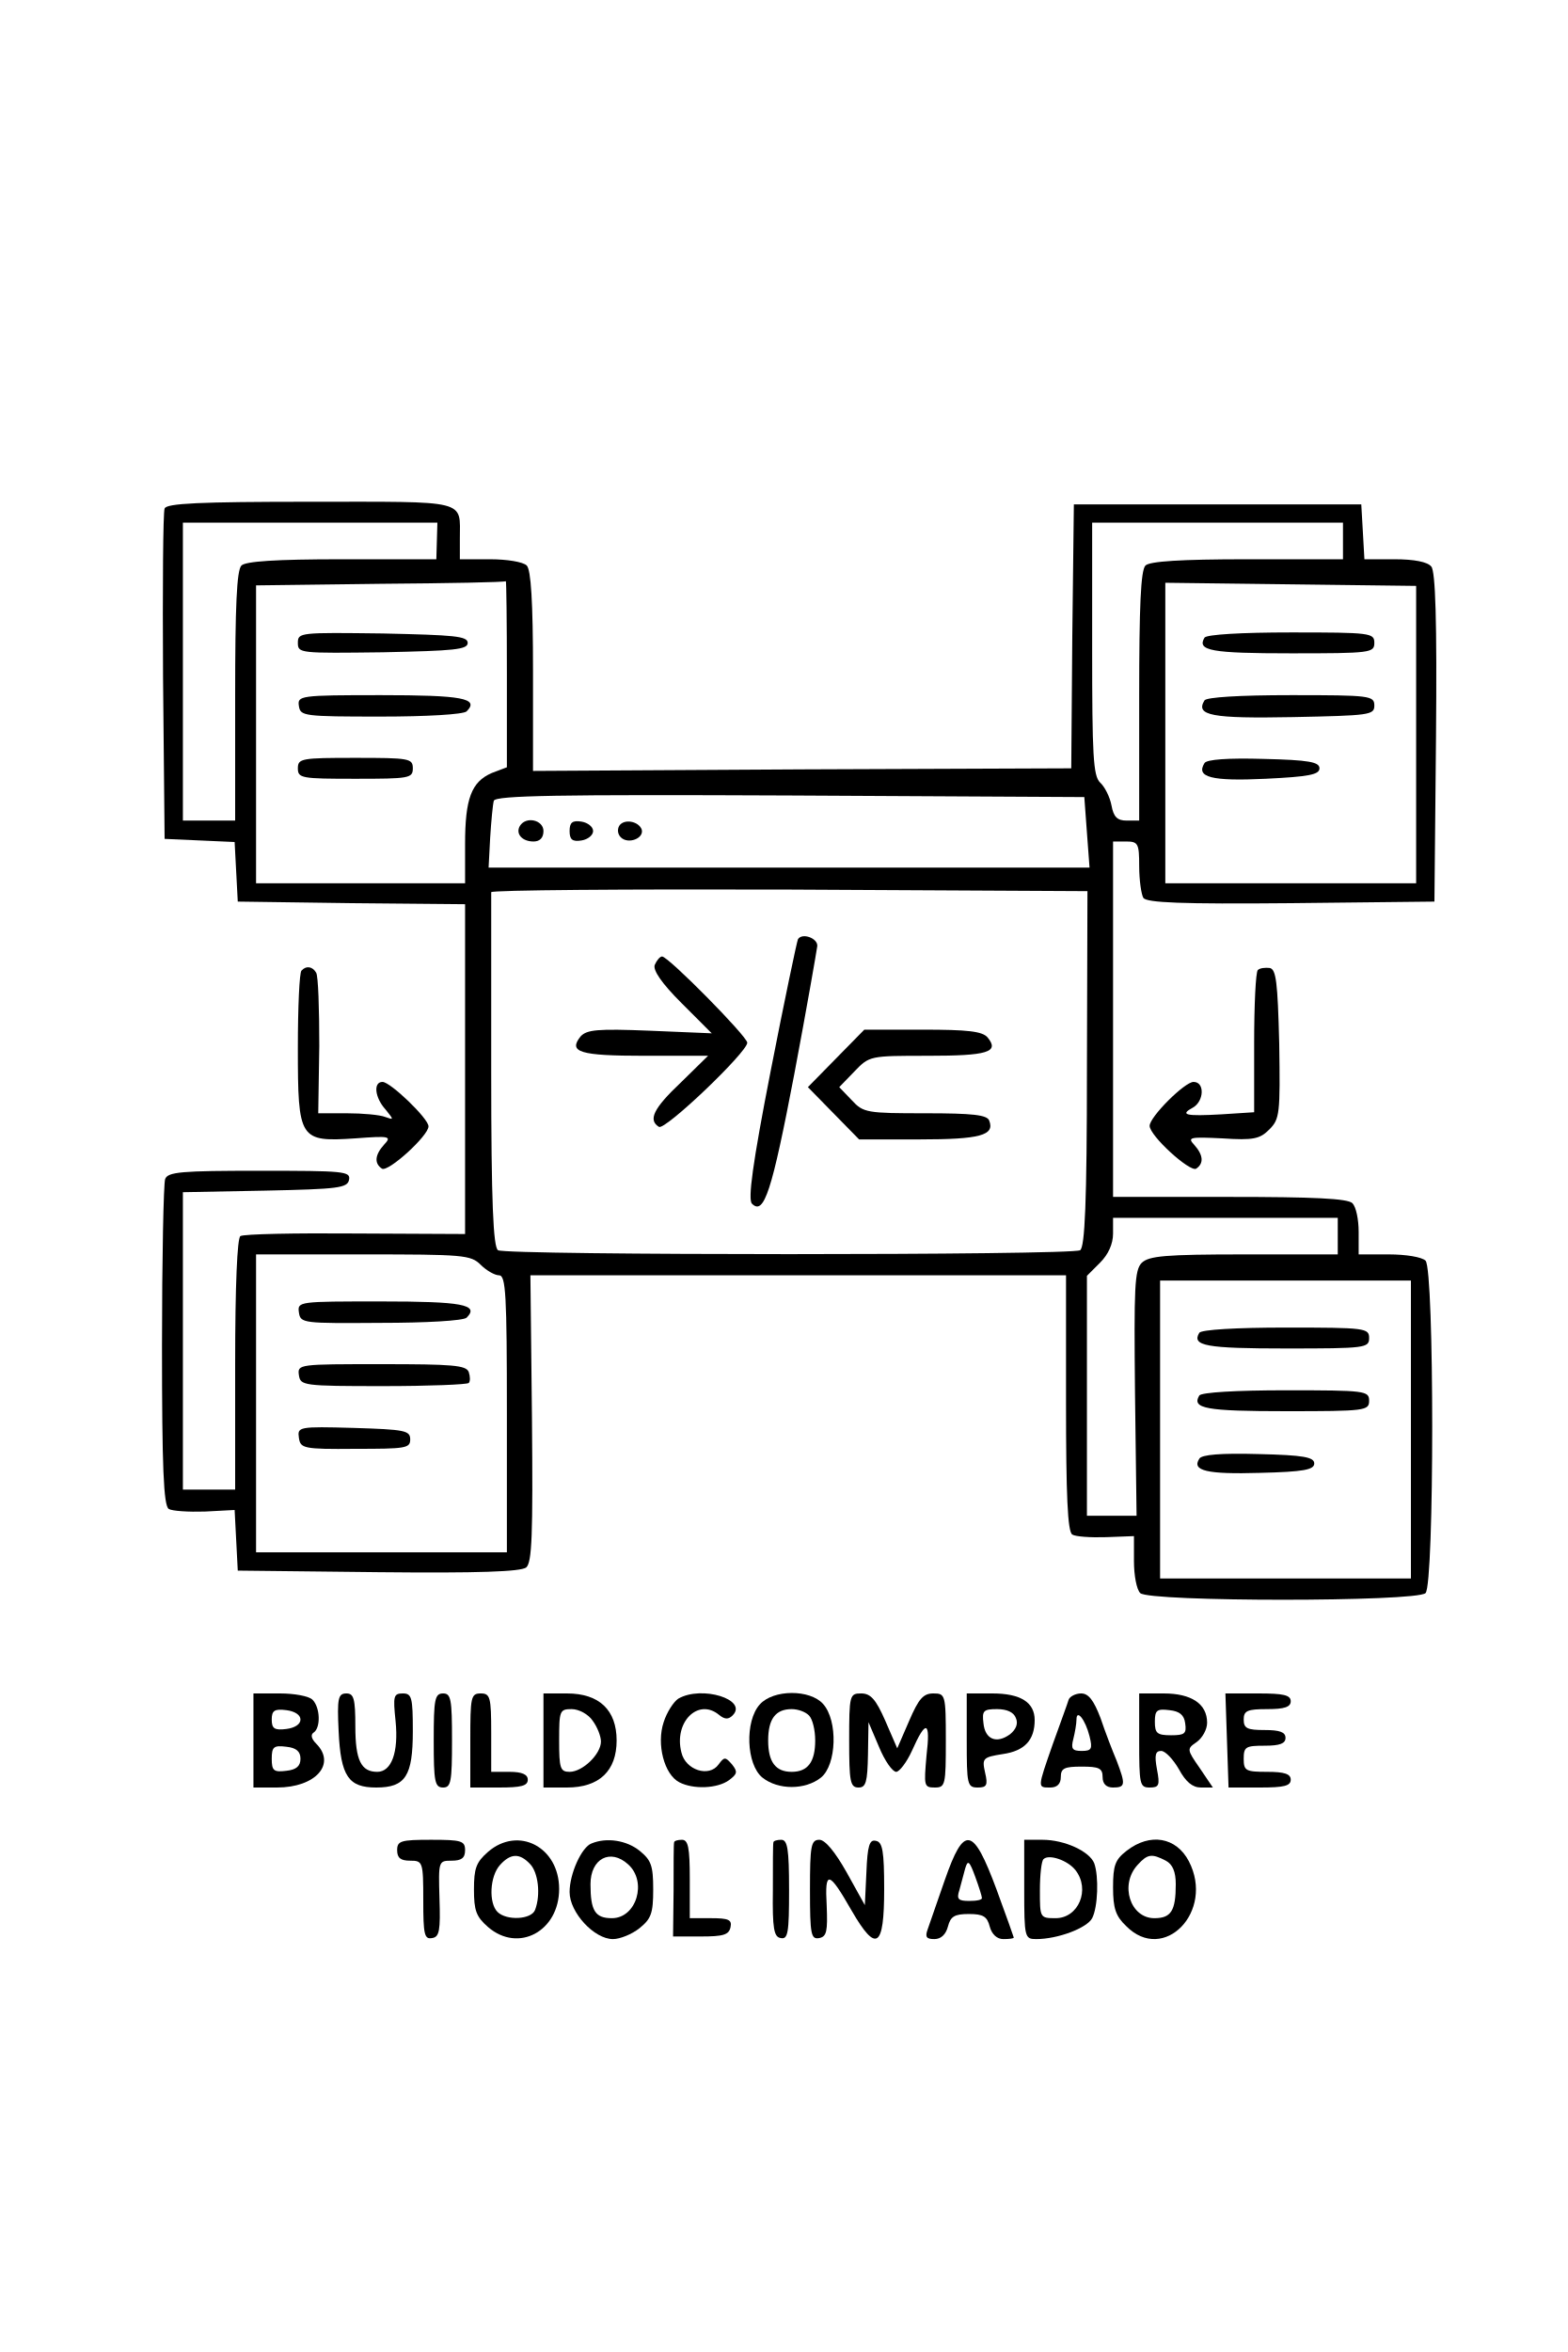
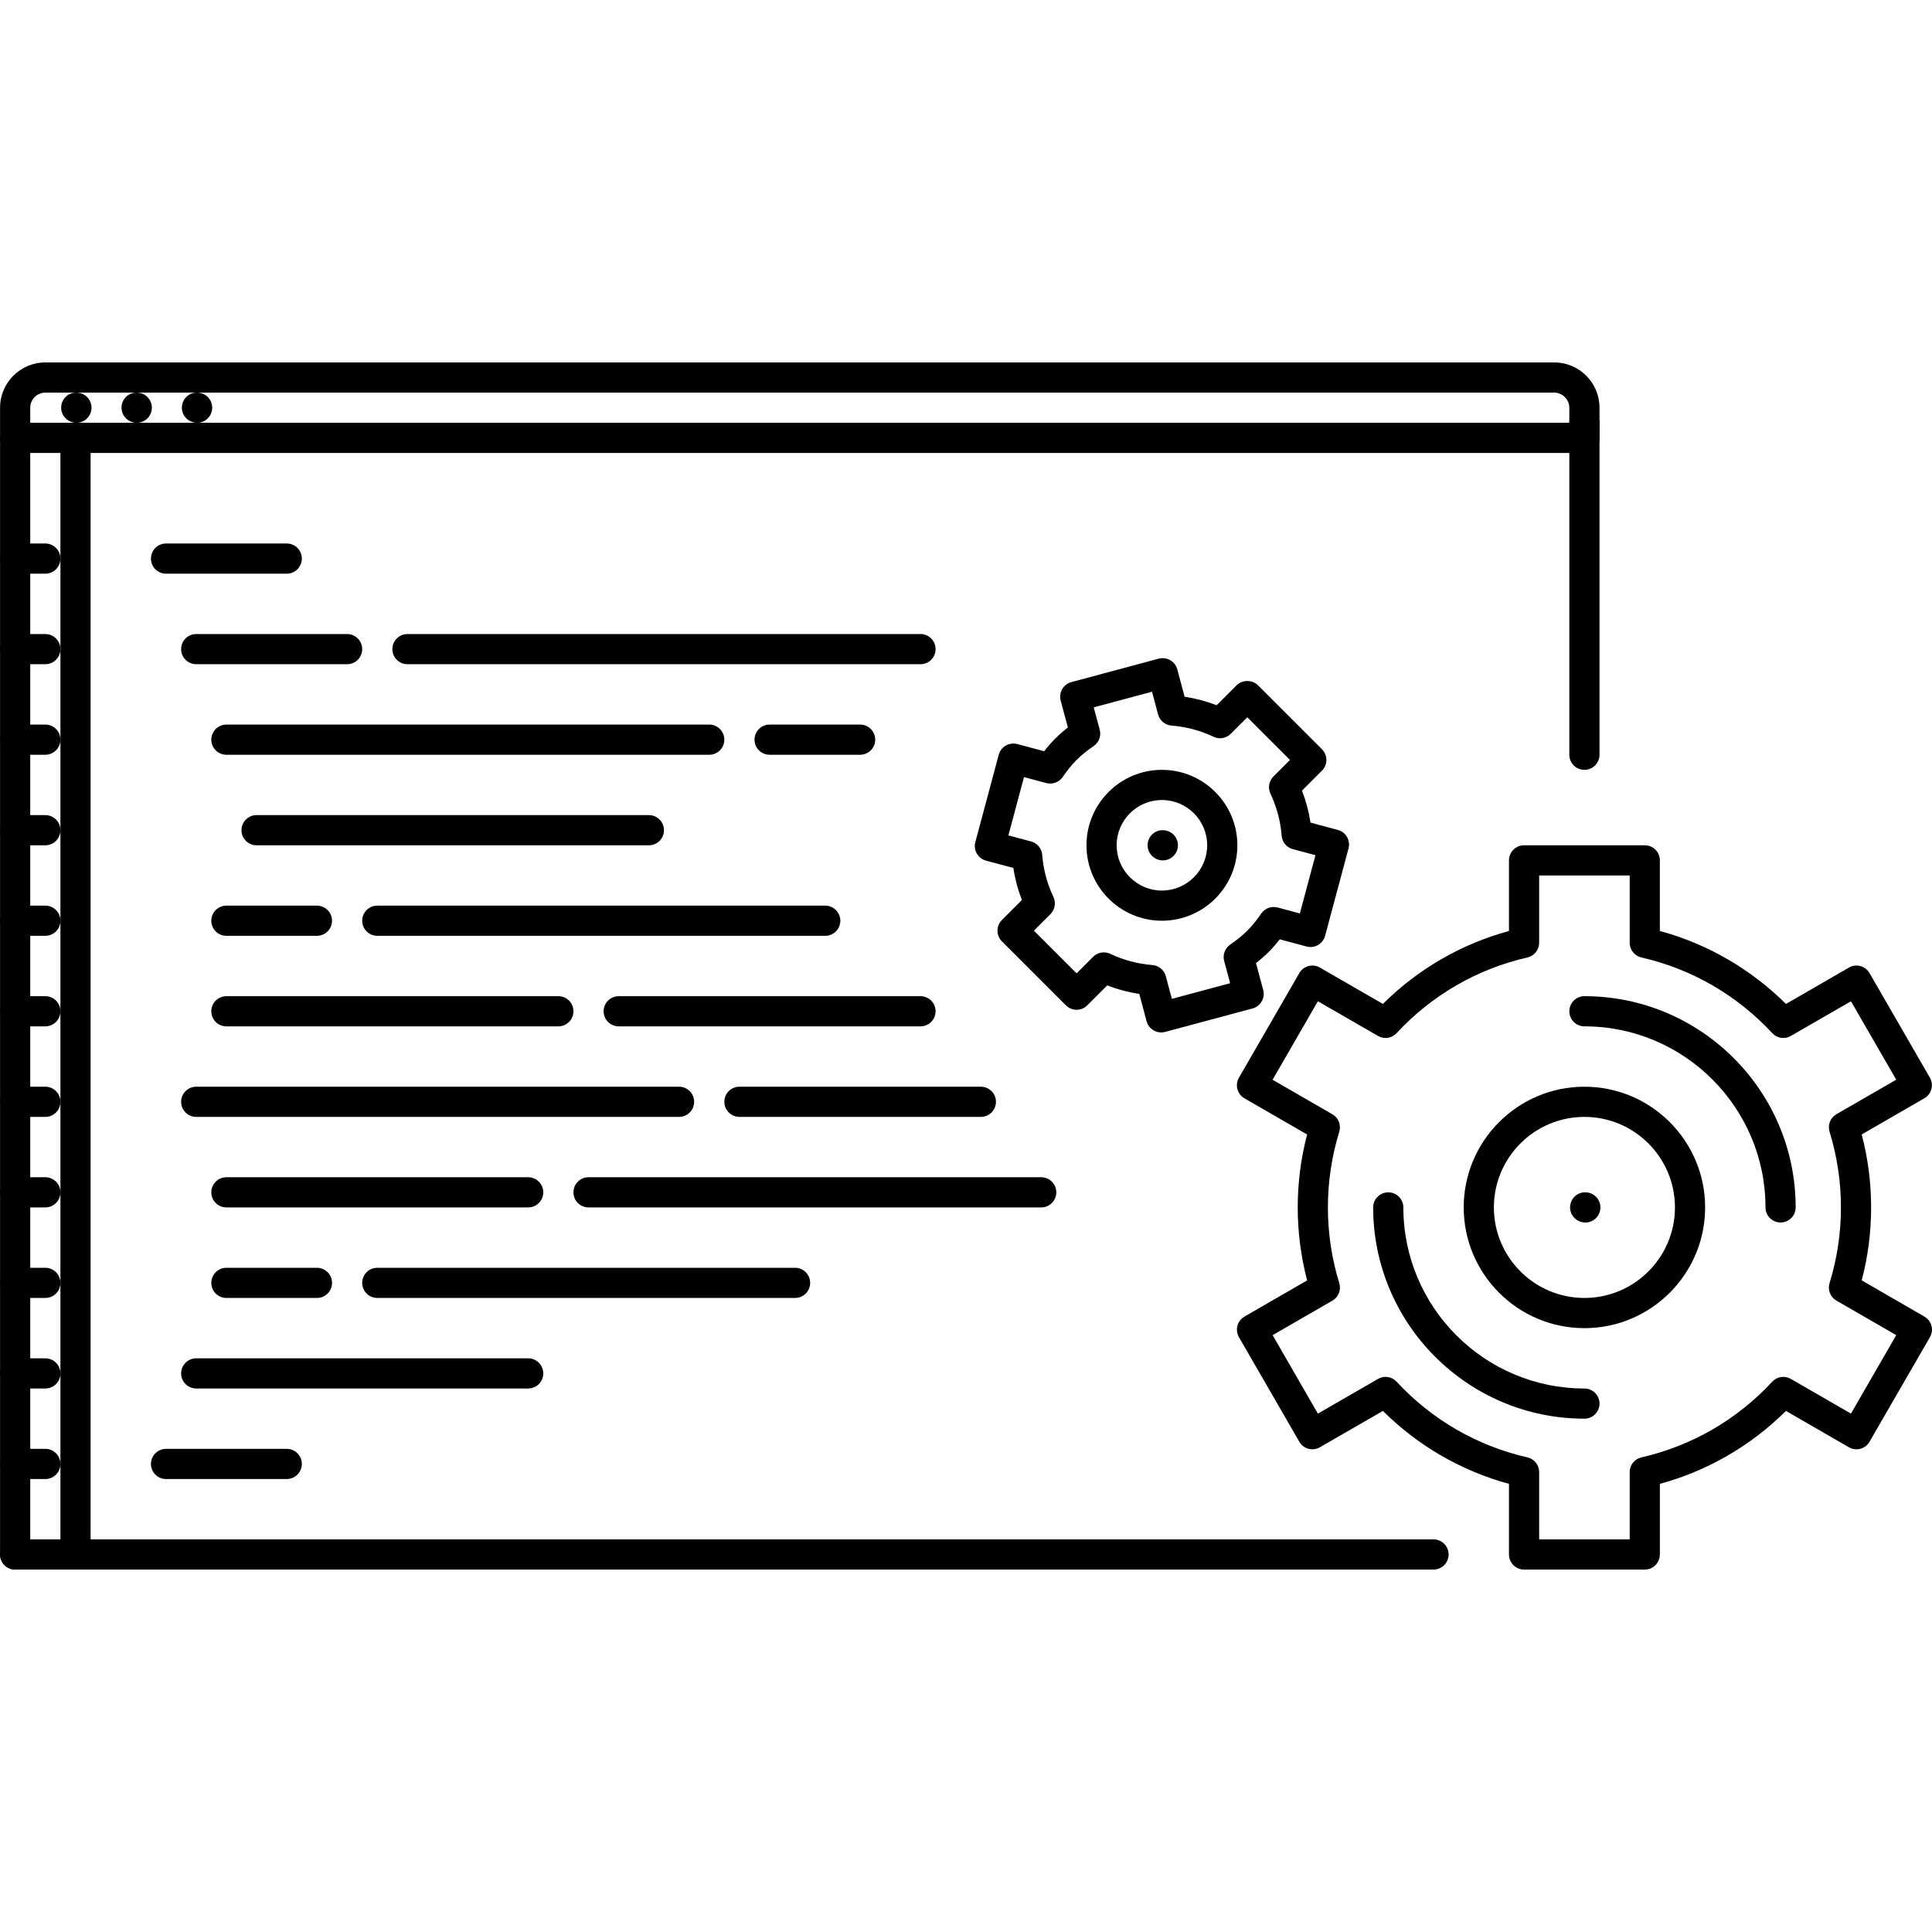
- <svg xmlns="http://www.w3.org/2000/svg" version="1.0" width="300pt" height="450pt" viewBox="0 0 300 450" preserveAspectRatio="xMidYMid meet">
-   <g transform="translate(0,450) scale(0.1,-0.1)" fill="#000000" stroke="none">
-     <path d="M315 3527 c-3 -7 -4 -152 -3 -322 l3 -310 67 -3 67 -3 3 -57 3 -57 218 -3 217 -2 0 -316 0 -315 -210 1 c-115 1 -214 -1 -220 -5 -6 -4 -10 -93 -10 -246 l0 -239 -50 0 -50 0 0 285 0 284 157 3 c141 3 158 5 161 21 3 16 -10 17 -171 17 -150 0 -176 -2 -181 -16 -3 -9 -6 -152 -6 -319 0 -232 3 -306 13 -312 6 -4 38 -6 69 -5 l57 3 3 -58 3 -58 269 -3 c193 -2 272 1 283 9 11 10 13 60 11 285 l-3 274 513 0 512 0 0 -244 c0 -176 3 -247 12 -252 6 -4 35 -6 65 -5 l53 2 0 -48 c0 -27 5 -54 12 -61 17 -17 529 -17 546 0 17 17 17 619 0 636 -7 7 -38 12 -70 12 l-58 0 0 43 c0 24 -5 48 -12 55 -9 9 -75 12 -235 12 l-223 0 0 340 0 340 25 0 c23 0 25 -4 25 -47 0 -27 4 -54 8 -61 7 -9 70 -12 283 -10 l274 3 3 314 c2 223 -1 318 -9 327 -7 9 -33 14 -70 14 l-58 0 -3 53 -3 52 -275 0 -275 0 -3 -252 -2 -253 -515 -2 -515 -3 0 190 c0 135 -4 195 -12 203 -7 7 -38 12 -70 12 l-58 0 0 39 c0 76 19 71 -286 71 -212 0 -276 -3 -279 -13z m521 -62 l-1 -35 -181 0 c-127 0 -184 -4 -192 -12 -9 -9 -12 -78 -12 -250 l0 -238 -50 0 -50 0 0 285 0 285 243 0 244 0 -1 -35z m1734 0 l0 -35 -183 0 c-129 0 -187 -4 -195 -12 -9 -9 -12 -78 -12 -250 l0 -238 -24 0 c-18 0 -25 7 -29 29 -3 16 -13 36 -22 44 -13 13 -15 52 -15 256 l0 241 240 0 240 0 0 -35z m-1600 -254 l0 -179 -29 -11 c-39 -17 -51 -49 -51 -136 l0 -75 -200 0 -200 0 0 285 0 285 238 3 c130 1 238 3 240 5 1 1 2 -78 2 -177z m1740 -116 l0 -285 -240 0 -240 0 0 288 0 287 240 -3 240 -3 0 -284z m-630 -188 l5 -67 -575 0 -575 0 3 57 c2 32 5 64 7 71 4 10 122 12 567 10 l563 -3 5 -68z m0 -452 c0 -256 -4 -341 -13 -347 -16 -10 -1098 -10 -1114 0 -9 6 -13 90 -13 342 0 184 0 338 0 343 0 4 257 6 571 5 l570 -3 -1 -340z m480 -320 l0 -35 -179 0 c-152 0 -182 -3 -196 -16 -14 -14 -15 -46 -13 -250 l3 -234 -47 0 -48 0 0 230 0 229 25 25 c16 16 25 36 25 56 l0 30 215 0 215 0 0 -35z m-1640 -55 c11 -11 27 -20 35 -20 13 0 15 -36 15 -265 l0 -265 -240 0 -240 0 0 285 0 285 205 0 c192 0 206 -1 225 -20z m1780 -315 l0 -285 -240 0 -240 0 0 285 0 285 240 0 240 0 0 -285z" />
-     <path d="M570 3270 c0 -20 4 -20 163 -18 136 3 162 5 162 18 0 13 -26 15 -162 18 -159 2 -163 2 -163 -18z" />
-     <path d="M572 3149 c3 -19 9 -20 157 -20 86 0 158 4 164 10 25 25 -9 31 -164 31 -156 0 -160 -1 -157 -21z" />
-     <path d="M570 3030 c0 -19 7 -20 110 -20 103 0 110 1 110 20 0 19 -7 20 -110 20 -103 0 -110 -1 -110 -20z" />
-     <path d="M2305 3280 c-15 -25 13 -30 166 -30 152 0 159 1 159 20 0 19 -7 20 -159 20 -96 0 -162 -4 -166 -10z" />
-     <path d="M2305 3160 c-18 -29 14 -35 169 -32 147 3 156 4 156 22 0 19 -8 20 -159 20 -100 0 -162 -4 -166 -10z" />
-     <path d="M2305 3040 c-17 -27 13 -35 117 -30 83 4 103 8 103 20 0 12 -20 16 -107 18 -68 2 -109 -1 -113 -8z" />
-     <path d="M995 2920 c-9 -15 4 -30 26 -30 12 0 19 7 19 20 0 21 -33 29 -45 10z" />
-     <path d="M1090 2910 c0 -16 5 -21 23 -18 12 2 22 10 22 18 0 8 -10 16 -22 18 -18 3 -23 -2 -23 -18z" />
-     <path d="M1185 2920 c-4 -7 -3 -16 3 -22 14 -14 45 -2 40 15 -6 16 -34 21 -43 7z" />
-     <path d="M1527 2703 c-2 -4 -26 -118 -52 -251 -35 -179 -44 -247 -36 -255 23 -23 38 23 81 248 24 127 43 237 44 245 1 15 -29 26 -37 13z" />
-     <path d="M1253 2654 c-4 -10 13 -35 51 -73 l58 -58 -119 5 c-100 4 -120 2 -132 -11 -24 -30 -2 -37 122 -37 l122 0 -52 -51 c-53 -50 -63 -72 -42 -85 12 -7 169 143 169 161 0 12 -151 165 -163 165 -4 0 -10 -7 -14 -16z" />
-     <path d="M1600 2475 l-54 -55 49 -50 49 -50 116 0 c116 0 144 8 133 36 -4 11 -32 14 -122 14 -112 0 -119 1 -141 25 l-24 25 29 30 c29 30 29 30 141 30 114 0 137 7 114 35 -10 12 -39 15 -124 15 l-112 0 -54 -55z" />
-     <path d="M572 1989 c3 -21 8 -21 157 -20 85 0 158 4 164 10 25 25 -9 31 -164 31 -157 0 -160 0 -157 -21z" />
-     <path d="M572 1869 c3 -20 8 -21 161 -21 88 0 161 3 164 6 3 3 3 12 0 21 -5 13 -31 15 -167 15 -158 0 -161 0 -158 -21z" />
-     <path d="M572 1749 c3 -20 8 -22 108 -21 96 0 105 1 105 18 0 17 -10 19 -108 22 -106 3 -108 2 -105 -19z" />
-     <path d="M2295 1950 c-15 -25 13 -30 166 -30 152 0 159 1 159 20 0 19 -7 20 -159 20 -96 0 -162 -4 -166 -10z" />
-     <path d="M2295 1830 c-15 -25 13 -30 166 -30 152 0 159 1 159 20 0 19 -7 20 -159 20 -96 0 -162 -4 -166 -10z" />
-     <path d="M2295 1709 c-15 -23 15 -30 116 -27 84 2 104 6 104 18 0 12 -20 16 -107 18 -71 2 -109 -1 -113 -9z" />
-     <path d="M577 2643 c-4 -3 -7 -70 -7 -148 0 -176 3 -180 110 -173 66 5 70 4 55 -12 -18 -20 -19 -36 -4 -46 12 -7 89 63 89 81 0 15 -73 85 -88 85 -18 0 -15 -30 6 -53 16 -20 16 -20 -1 -14 -10 4 -43 7 -73 7 l-55 0 2 129 c0 71 -2 134 -6 140 -7 12 -19 14 -28 4z" />
-     <path d="M2407 2644 c-4 -4 -7 -67 -7 -140 l0 -132 -62 -4 c-70 -4 -81 -1 -55 13 21 12 23 49 1 49 -17 0 -84 -67 -84 -84 0 -19 77 -89 89 -82 15 10 14 26 -4 46 -13 14 -8 15 54 12 60 -4 72 -1 90 17 20 20 21 30 19 164 -3 119 -6 142 -18 145 -9 1 -19 0 -23 -4z" />
-     <path d="M485 1170 l0 -90 45 0 c74 0 114 45 75 84 -9 9 -11 17 -5 21 14 9 13 48 -2 63 -7 7 -35 12 -62 12 l-51 0 0 -90z m90 40 c0 -9 -11 -16 -27 -18 -23 -3 -28 1 -28 18 0 17 5 21 28 18 16 -2 27 -9 27 -18z m0 -75 c0 -14 -8 -21 -27 -23 -24 -3 -28 0 -28 23 0 23 4 26 28 23 19 -2 27 -9 27 -23z" />
-     <path d="M648 1188 c4 -87 19 -108 72 -108 56 0 70 22 70 108 0 64 -2 72 -19 72 -18 0 -19 -5 -14 -53 6 -60 -8 -97 -35 -97 -31 0 -42 22 -42 87 0 53 -3 63 -17 63 -16 0 -18 -9 -15 -72z" />
-     <path d="M830 1170 c0 -79 2 -90 18 -90 15 0 17 11 17 90 0 79 -2 90 -17 90 -16 0 -18 -11 -18 -90z" />
-     <path d="M900 1170 l0 -90 55 0 c42 0 55 3 55 15 0 10 -11 15 -35 15 l-35 0 0 75 c0 68 -2 75 -20 75 -19 0 -20 -7 -20 -90z" />
-     <path d="M1040 1170 l0 -90 45 0 c62 0 95 32 95 90 0 58 -33 90 -95 90 l-45 0 0 -90z m94 38 c9 -12 16 -30 16 -40 0 -24 -35 -58 -60 -58 -18 0 -20 7 -20 60 0 57 1 60 24 60 14 0 32 -10 40 -22z" />
-     <path d="M1298 1250 c-9 -6 -22 -26 -28 -45 -14 -42 1 -100 30 -115 27 -14 73 -12 95 4 16 12 17 16 6 30 -13 15 -15 15 -26 0 -18 -25 -63 -11 -71 23 -15 58 32 105 72 72 11 -9 18 -9 26 -1 30 30 -59 58 -104 32z" />
-     <path d="M1454 1239 c-29 -32 -26 -115 5 -140 30 -24 82 -24 112 0 30 24 33 109 4 141 -25 28 -95 28 -121 -1z m94 -21 c7 -7 12 -28 12 -48 0 -41 -14 -60 -45 -60 -31 0 -45 19 -45 60 0 41 14 60 45 60 12 0 26 -5 33 -12z" />
-     <path d="M1625 1170 c0 -79 2 -90 18 -90 14 0 17 10 18 63 l1 62 20 -47 c11 -27 26 -48 33 -48 6 0 20 18 30 40 27 61 36 58 28 -9 -5 -58 -5 -61 16 -61 20 0 21 5 21 90 0 88 -1 90 -24 90 -19 0 -28 -10 -46 -52 l-23 -53 -23 53 c-18 41 -28 52 -46 52 -22 0 -23 -3 -23 -90z" />
-     <path d="M1850 1170 c0 -84 1 -90 21 -90 17 0 20 4 14 29 -6 27 -4 29 34 35 42 6 61 27 61 65 0 34 -27 51 -81 51 l-49 0 0 -90z m94 43 c5 -11 0 -22 -11 -31 -26 -19 -48 -10 -51 21 -3 24 0 27 26 27 19 0 32 -6 36 -17z" />
-     <path d="M2045 1248 c-2 -7 -16 -45 -30 -84 -30 -86 -30 -84 -5 -84 13 0 20 7 20 20 0 17 7 20 40 20 33 0 40 -3 40 -20 0 -13 7 -20 20 -20 24 0 24 6 7 51 -8 19 -22 55 -31 82 -13 34 -23 47 -37 47 -11 0 -22 -6 -24 -12z m40 -70 c6 -24 4 -28 -15 -28 -18 0 -21 4 -16 23 3 12 6 29 6 37 0 21 17 0 25 -32z" />
-     <path d="M2180 1170 c0 -84 1 -90 20 -90 18 0 20 4 14 35 -5 27 -3 35 8 35 8 0 23 -16 34 -35 13 -24 26 -35 42 -35 l23 0 -25 37 c-25 36 -25 37 -6 50 11 8 20 24 20 37 0 36 -30 56 -83 56 l-47 0 0 -90z m88 33 c3 -20 -1 -23 -27 -23 -27 0 -31 4 -31 26 0 22 4 25 28 22 19 -2 28 -9 30 -25z" />
-     <path d="M2348 1170 l3 -90 60 0 c46 0 59 3 59 15 0 11 -12 15 -45 15 -41 0 -45 2 -45 25 0 23 4 25 40 25 29 0 40 4 40 15 0 11 -11 15 -40 15 -33 0 -40 3 -40 20 0 17 7 20 45 20 33 0 45 4 45 15 0 12 -14 15 -62 15 l-63 0 3 -90z" />
-     <path d="M760 960 c0 -15 7 -20 25 -20 24 0 25 -2 25 -76 0 -65 2 -75 17 -72 14 2 16 15 14 76 -2 71 -2 72 23 72 19 0 26 5 26 20 0 18 -7 20 -65 20 -58 0 -65 -2 -65 -20z" />
-     <path d="M934 957 c-23 -20 -27 -32 -27 -72 0 -40 4 -52 27 -72 58 -50 136 -8 136 73 0 80 -78 121 -136 71z m80 -23 c16 -16 21 -59 10 -88 -7 -19 -55 -21 -72 -4 -17 17 -15 68 5 90 20 22 37 23 57 2z" />
-     <path d="M1132 973 c-19 -7 -42 -58 -42 -93 0 -39 47 -90 83 -90 13 0 36 9 51 21 22 18 26 28 26 74 0 46 -4 56 -26 74 -25 20 -63 26 -92 14z m70 -40 c37 -33 16 -103 -31 -103 -32 0 -41 14 -41 65 0 49 38 69 72 38z" />
-     <path d="M1290 975 c-1 -3 -1 -44 -1 -92 l-1 -88 53 0 c43 0 54 3 57 18 3 14 -4 17 -37 17 l-41 0 0 75 c0 60 -3 75 -15 75 -8 0 -15 -2 -15 -5z" />
-     <path d="M1480 975 c-1 -3 -1 -44 -1 -92 -1 -73 2 -89 15 -91 14 -3 16 10 16 92 0 79 -3 96 -15 96 -8 0 -15 -2 -15 -5z" />
-     <path d="M1550 884 c0 -86 2 -95 18 -92 14 3 16 13 14 62 -4 69 4 67 48 -10 47 -81 62 -71 62 41 0 73 -3 91 -16 93 -12 3 -16 -9 -18 -60 l-3 -63 -35 63 c-22 39 -41 62 -52 62 -16 0 -18 -11 -18 -96z" />
-     <path d="M1808 903 c-15 -43 -30 -86 -33 -95 -5 -14 -2 -18 13 -18 13 0 22 9 26 24 5 19 12 24 40 24 28 0 35 -5 40 -24 4 -15 14 -24 26 -24 11 0 20 1 20 3 0 1 -15 43 -33 92 -45 121 -62 124 -99 18z m71 -34 c1 -4 -10 -6 -24 -6 -21 0 -25 3 -19 21 3 11 8 30 11 41 5 17 8 15 19 -15 7 -19 13 -38 13 -41z" />
-     <path d="M1960 885 c0 -92 1 -95 23 -95 41 0 97 21 107 40 11 21 13 80 4 105 -9 23 -57 45 -99 45 l-35 0 0 -95z m98 37 c29 -37 6 -92 -38 -92 -30 0 -30 1 -30 53 0 30 3 57 7 60 10 10 46 -2 61 -21z" />
-     <path d="M2156 959 c-22 -17 -26 -28 -26 -70 0 -40 5 -55 25 -74 72 -73 170 28 120 124 -24 46 -74 55 -119 20z m75 -19 c13 -7 19 -21 19 -45 0 -51 -9 -65 -41 -65 -46 0 -67 64 -32 102 19 21 27 22 54 8z" />
-   </g>
+ <svg xmlns="http://www.w3.org/2000/svg" width="800px" height="800px" viewBox="0 0 1024 1024" fill="#000000" class="icon" version="1.1">
+   <path d="M839.774 703.942c-35.286 0-63.98-28.696-63.98-63.98s28.696-63.98 63.98-63.98c35.288 0 63.98 28.696 63.98 63.98s-28.694 63.98-63.98 63.98z m0-111.966c-26.46 0-47.984 21.524-47.984 47.984s21.524 47.984 47.984 47.984 47.986-21.524 47.986-47.984-21.526-47.984-47.986-47.984z" fill="" />
+   <path d="M943.742 647.944a7.994 7.994 0 0 1-7.998-7.998c0-52.906-43.048-95.956-95.97-95.956a7.994 7.994 0 0 1-7.998-7.998 7.992 7.992 0 0 1 7.998-7.996c61.732 0 111.966 50.218 111.966 111.95a7.994 7.994 0 0 1-7.998 7.998zM839.774 751.926c-61.73 0-111.964-50.234-111.964-111.964a7.994 7.994 0 0 1 7.998-7.998 7.992 7.992 0 0 1 7.996 7.998c0 52.922 43.05 95.97 95.97 95.97a7.994 7.994 0 0 1 7.998 7.998 7.992 7.992 0 0 1-7.998 7.996zM840.258 647.958c-4.42 0-8.076-3.578-8.076-7.998s3.5-7.998 7.904-7.998h0.172c4.404 0 7.998 3.578 7.998 7.998s-3.594 7.998-7.998 7.998zM616.326 456.018c-4.42 0-8.074-3.578-8.074-7.998s3.498-7.998 7.902-7.998h0.172a8.004 8.004 0 0 1 7.998 7.998 8.004 8.004 0 0 1-7.998 7.998zM839.774 408.032a7.994 7.994 0 0 1-7.998-7.998v-175.948c0-4.42 3.578-7.998 7.998-7.998s7.998 3.578 7.998 7.998v175.948a7.994 7.994 0 0 1-7.998 7.998zM40.494 224.088c-4.412 0-8.074-3.576-8.074-7.998s3.498-7.998 7.92-7.998h0.154c4.422 0 7.998 3.576 7.998 7.998s-3.576 7.998-7.998 7.998zM72.484 224.088c-4.412 0-8.074-3.576-8.074-7.998s3.498-7.998 7.918-7.998h0.156c4.422 0 7.998 3.576 7.998 7.998s-3.576 7.998-7.998 7.998zM104.474 224.088c-4.412 0-8.074-3.576-8.074-7.998s3.498-7.998 7.918-7.998h0.156c4.422 0 7.998 3.576 7.998 7.998s-3.576 7.998-7.998 7.998z" fill="" />
+   <path d="M839.774 240.084H8.03a7.994 7.994 0 0 1-7.998-7.998v-15.996c0-13.23 10.762-23.994 23.992-23.994H823.78c13.23 0 23.992 10.762 23.992 23.994v15.996a7.994 7.994 0 0 1-7.998 7.998zM16.026 224.088h815.75v-7.998c0-4.342-3.654-7.998-7.996-7.998H24.024a8.008 8.008 0 0 0-7.998 7.998v7.998z" fill="" />
+   <path d="M8.03 831.902a7.994 7.994 0 0 1-7.998-7.998V232.086a7.994 7.994 0 0 1 7.998-7.998 7.992 7.992 0 0 1 7.996 7.998v591.818a7.992 7.992 0 0 1-7.996 7.998z" fill="" />
+   <path d="M759.798 831.902H8.03c-4.422 0-7.998-3.578-7.998-7.998s3.576-7.998 7.998-7.998H759.8c4.42 0 7.996 3.578 7.996 7.998s-3.578 7.998-7.998 7.998z" fill="" />
+   <path d="M40.02 831.902a7.994 7.994 0 0 1-7.998-7.998V232.086a7.994 7.994 0 0 1 7.998-7.998 7.992 7.992 0 0 1 7.996 7.998v591.818a7.992 7.992 0 0 1-7.996 7.998z" fill="" />
+   <path d="M24.024 304.064H8.03c-4.422 0-7.998-3.578-7.998-7.998s3.576-7.998 7.998-7.998h15.994c4.42 0 7.998 3.578 7.998 7.998s-3.578 7.998-7.998 7.998zM24.024 352.048H8.03c-4.422 0-7.998-3.576-7.998-7.998s3.576-7.998 7.998-7.998h15.994c4.42 0 7.998 3.576 7.998 7.998s-3.578 7.998-7.998 7.998zM24.024 400.036H8.03a7.994 7.994 0 0 1-7.998-7.998 7.994 7.994 0 0 1 7.998-7.998h15.994a7.994 7.994 0 0 1 7.998 7.998 7.994 7.994 0 0 1-7.998 7.998zM24.024 448.02H8.03a7.992 7.992 0 0 1-7.998-7.998 7.994 7.994 0 0 1 7.998-7.998h15.994a7.994 7.994 0 0 1 7.998 7.998 7.994 7.994 0 0 1-7.998 7.998zM24.024 496.004H8.03a7.994 7.994 0 0 1-7.998-7.998 7.994 7.994 0 0 1 7.998-7.998h15.994a7.994 7.994 0 0 1 7.998 7.998 7.994 7.994 0 0 1-7.998 7.998zM24.024 543.99H8.03a7.992 7.992 0 0 1-7.998-7.998 7.992 7.992 0 0 1 7.998-7.996h15.994a7.992 7.992 0 0 1 7.998 7.996 7.994 7.994 0 0 1-7.998 7.998zM24.024 591.976H8.03c-4.422 0-7.998-3.578-7.998-7.998s3.576-7.998 7.998-7.998h15.994c4.42 0 7.998 3.578 7.998 7.998s-3.578 7.998-7.998 7.998zM24.024 639.96H8.03c-4.422 0-7.998-3.578-7.998-7.998s3.576-7.998 7.998-7.998h15.994c4.42 0 7.998 3.578 7.998 7.998s-3.578 7.998-7.998 7.998zM24.024 687.946H8.03a7.992 7.992 0 0 1-7.998-7.996 7.992 7.992 0 0 1 7.998-7.998h15.994a7.994 7.994 0 0 1 7.998 7.998 7.992 7.992 0 0 1-7.998 7.996zM24.024 735.932H8.03a7.992 7.992 0 0 1-7.998-7.998 7.992 7.992 0 0 1 7.998-7.996h15.994a7.992 7.992 0 0 1 7.998 7.996 7.994 7.994 0 0 1-7.998 7.998zM24.024 783.916H8.03a7.992 7.992 0 0 1-7.998-7.998 7.992 7.992 0 0 1 7.998-7.996h15.994a7.992 7.992 0 0 1 7.998 7.996 7.994 7.994 0 0 1-7.998 7.998zM151.984 304.064h-63.98c-4.42 0-7.998-3.578-7.998-7.998s3.578-7.998 7.998-7.998h63.98c4.42 0 7.998 3.578 7.998 7.998s-3.578 7.998-7.998 7.998zM487.88 352.048H215.964c-4.42 0-7.998-3.576-7.998-7.998s3.578-7.998 7.998-7.998H487.88c4.422 0 7.998 3.576 7.998 7.998s-3.576 7.998-7.998 7.998zM183.974 352.048H104c-4.422 0-7.998-3.576-7.998-7.998s3.576-7.998 7.998-7.998h79.974c4.42 0 7.998 3.576 7.998 7.998s-3.578 7.998-7.998 7.998zM455.89 400.036h-47.984a7.994 7.994 0 0 1-7.998-7.998 7.994 7.994 0 0 1 7.998-7.998h47.984a7.994 7.994 0 0 1 7.998 7.998 7.994 7.994 0 0 1-7.998 7.998zM375.916 400.036H119.994a7.994 7.994 0 0 1-7.998-7.998 7.994 7.994 0 0 1 7.998-7.998h255.922a7.994 7.994 0 0 1 7.998 7.998 7.994 7.994 0 0 1-7.998 7.998zM167.978 496.004H119.994a7.994 7.994 0 0 1-7.998-7.998 7.994 7.994 0 0 1 7.998-7.998h47.984a7.994 7.994 0 0 1 7.998 7.998 7.992 7.992 0 0 1-7.998 7.998zM437.396 496.004H199.968a7.992 7.992 0 0 1-7.996-7.998 7.992 7.992 0 0 1 7.996-7.998h237.428a7.994 7.994 0 0 1 7.998 7.998 7.994 7.994 0 0 1-7.998 7.998zM167.978 687.946H119.994a7.992 7.992 0 0 1-7.998-7.996 7.994 7.994 0 0 1 7.998-7.998h47.984a7.992 7.992 0 0 1 7.998 7.998 7.992 7.992 0 0 1-7.998 7.996zM421.402 687.946H199.968a7.99 7.99 0 0 1-7.996-7.996 7.992 7.992 0 0 1 7.996-7.998h221.434a7.992 7.992 0 0 1 7.996 7.998 7.99 7.99 0 0 1-7.996 7.996zM343.926 448.02H135.988a7.992 7.992 0 0 1-7.996-7.998 7.992 7.992 0 0 1 7.996-7.998h207.938a7.994 7.994 0 0 1 7.998 7.998 7.994 7.994 0 0 1-7.998 7.998zM487.88 543.99h-159.952a7.992 7.992 0 0 1-7.996-7.998 7.99 7.99 0 0 1 7.996-7.996h159.952a7.992 7.992 0 0 1 7.998 7.996 7.992 7.992 0 0 1-7.998 7.998zM359.92 591.976H104c-4.422 0-7.998-3.578-7.998-7.998s3.576-7.998 7.998-7.998h255.92c4.422 0 7.998 3.578 7.998 7.998s-3.576 7.998-7.998 7.998zM279.946 735.932H104a7.992 7.992 0 0 1-7.998-7.998A7.992 7.992 0 0 1 104 719.938h175.946a7.992 7.992 0 0 1 7.998 7.996 7.994 7.994 0 0 1-7.998 7.998zM551.862 639.96H311.936c-4.42 0-7.998-3.578-7.998-7.998s3.578-7.998 7.998-7.998h239.926c4.422 0 7.998 3.578 7.998 7.998s-3.576 7.998-7.998 7.998zM279.946 639.96H119.994c-4.42 0-7.998-3.578-7.998-7.998s3.578-7.998 7.998-7.998h159.952c4.42 0 7.998 3.578 7.998 7.998s-3.578 7.998-7.998 7.998zM151.984 783.916h-63.98a7.994 7.994 0 0 1-7.998-7.998 7.992 7.992 0 0 1 7.998-7.996h63.98a7.992 7.992 0 0 1 7.998 7.996 7.994 7.994 0 0 1-7.998 7.998zM519.872 591.976h-127.96c-4.42 0-7.996-3.578-7.996-7.998s3.576-7.998 7.996-7.998h127.96c4.422 0 7.998 3.578 7.998 7.998s-3.578 7.998-7.998 7.998zM295.94 543.99H119.994a7.994 7.994 0 0 1-7.998-7.998 7.992 7.992 0 0 1 7.998-7.996h175.946a7.992 7.992 0 0 1 7.998 7.996 7.992 7.992 0 0 1-7.998 7.998z" fill="" />
+   <path d="M871.764 831.902h-63.98a7.994 7.994 0 0 1-7.998-7.998v-37.426c-25.242-6.874-48.14-20.12-66.822-38.66l-33.38 19.26c-3.842 2.204-8.732 0.906-10.918-2.922l-31.99-55.42a7.976 7.976 0 0 1 2.922-10.918l33.208-19.182a152.712 152.712 0 0 1-0.016-77.32l-33.208-19.182a7.976 7.976 0 0 1-2.922-10.918l32.006-55.452a7.964 7.964 0 0 1 4.842-3.734c2.078-0.532 4.234-0.266 6.076 0.812l33.366 19.26c18.698-18.542 41.596-31.788 66.838-38.66v-37.426a7.994 7.994 0 0 1 7.998-7.998h63.98a7.994 7.994 0 0 1 7.998 7.998v37.426c25.242 6.874 48.14 20.12 66.838 38.66l33.366-19.26a8.004 8.004 0 0 1 6.076-0.812 7.97 7.97 0 0 1 4.842 3.734l31.99 55.42a7.976 7.976 0 0 1-2.92 10.918l-33.208 19.182c3.312 12.606 4.982 25.586 4.982 38.676s-1.67 26.07-4.982 38.66l33.224 19.198a8 8 0 0 1 3.732 4.858 7.992 7.992 0 0 1-0.812 6.06l-32.006 55.42a7.954 7.954 0 0 1-10.918 2.922l-33.38-19.26c-18.682 18.542-41.58 31.788-66.822 38.66v37.426a8 8 0 0 1-8.002 7.998z m-55.982-15.996h47.984v-35.676a7.988 7.988 0 0 1 6.216-7.794c26.632-6.06 50.61-19.932 69.34-40.096a7.916 7.916 0 0 1 9.856-1.484l31.866 18.384 24.008-41.582-31.708-18.306a7.974 7.974 0 0 1-3.638-9.278c3.998-12.98 6.03-26.476 6.03-40.114s-2.032-27.132-6.03-40.128a7.974 7.974 0 0 1 3.638-9.278l31.694-18.292-23.992-41.58-31.85 18.384a7.936 7.936 0 0 1-9.856-1.484c-18.746-20.164-42.722-34.036-69.356-40.096a7.99 7.99 0 0 1-6.216-7.794v-35.676h-47.984v35.676a7.988 7.988 0 0 1-6.216 7.794c-26.632 6.06-50.61 19.932-69.354 40.096a7.936 7.936 0 0 1-9.858 1.484l-31.85-18.384-24.008 41.612 31.694 18.292a7.954 7.954 0 0 1 3.64 9.262 136.832 136.832 0 0 0-6.016 40.114 136.262 136.262 0 0 0 6.032 40.128 7.976 7.976 0 0 1-3.64 9.278l-31.694 18.292 23.992 41.582 31.866-18.384c3.218-1.906 7.326-1.266 9.858 1.484 18.728 20.164 42.706 34.036 69.338 40.096a7.988 7.988 0 0 1 6.216 7.794v35.674z" fill="" />
+   <path d="M615.452 547.208c-1.39 0-2.764-0.36-3.998-1.076a7.966 7.966 0 0 1-3.732-4.842l-3.876-14.512a78.296 78.296 0 0 1-16.978-4.516l-10.592 10.592a7.994 7.994 0 0 1-11.308 0l-33.942-33.928a7.99 7.99 0 0 1 0-11.308l10.606-10.606a79.054 79.054 0 0 1-4.532-16.98l-14.502-3.874a8.016 8.016 0 0 1-5.654-9.81l12.41-46.344c1.156-4.234 5.498-6.716 9.792-5.656l14.278 3.828a74.212 74.212 0 0 1 5.858-6.686c2.062-2.046 4.28-4 6.716-5.904l-3.81-14.246a7.964 7.964 0 0 1 0.794-6.076 8.024 8.024 0 0 1 4.844-3.732l46.344-12.434c2.094-0.516 4.234-0.266 6.078 0.812a7.962 7.962 0 0 1 3.732 4.858l3.888 14.51a79.806 79.806 0 0 1 16.98 4.514l10.59-10.59c3-3 8.31-3 11.308 0l33.928 33.926a7.99 7.99 0 0 1 0 11.308l-10.592 10.608a80.056 80.056 0 0 1 4.516 16.962l14.496 3.874a8.02 8.02 0 0 1 5.654 9.81l-12.418 46.33a7.97 7.97 0 0 1-3.734 4.842 8.022 8.022 0 0 1-6.076 0.812l-14.214-3.828a70.254 70.254 0 0 1-5.904 6.732 71.94 71.94 0 0 1-6.702 5.888l3.828 14.23a8.012 8.012 0 0 1-5.654 9.808l-46.346 12.434a8.402 8.402 0 0 1-2.076 0.27z m-30.412-42.424c1.156 0 2.328 0.25 3.436 0.766a63.18 63.18 0 0 0 22.306 5.936 8.006 8.006 0 0 1 7.108 5.888l3.218 12.042 30.894-8.292-3.17-11.794a8.026 8.026 0 0 1 3.17-8.654c3.734-2.578 6.624-4.936 9.092-7.404 2.5-2.5 4.842-5.388 7.42-9.106 1.922-2.796 5.358-4.014 8.654-3.186l11.778 3.17 8.28-30.882-12.03-3.216a8 8 0 0 1-5.888-7.092 63.394 63.394 0 0 0-5.952-22.306 8.032 8.032 0 0 1 1.578-9.09l8.78-8.78-22.62-22.618-8.78 8.778c-2.388 2.39-6.042 3.046-9.09 1.562-6.952-3.31-14.464-5.31-22.32-5.936a7.986 7.986 0 0 1-7.094-5.904l-3.216-12.042-30.896 8.294 3.172 11.826a7.974 7.974 0 0 1-3.218 8.684c-3.532 2.406-6.498 4.828-9.06 7.374-2.498 2.516-4.842 5.388-7.358 9.044-1.92 2.78-5.374 4.03-8.652 3.202l-11.84-3.17-8.28 30.896 12.042 3.218a8 8 0 0 1 5.888 7.09 63.388 63.388 0 0 0 5.952 22.322 8.032 8.032 0 0 1-1.576 9.09l-8.78 8.778 22.632 22.62 8.764-8.764a7.996 7.996 0 0 1 5.656-2.344z" fill="" />
+   <path d="M615.842 488.008c-22.054 0-39.988-17.932-39.988-39.988s17.934-39.988 39.988-39.988c22.056 0 39.988 17.932 39.988 39.988s-17.932 39.988-39.988 39.988z m0-63.98c-13.23 0-23.992 10.762-23.992 23.992s10.762 23.992 23.992 23.992 23.992-10.762 23.992-23.992-10.762-23.992-23.992-23.992z" fill="" />
</svg>
